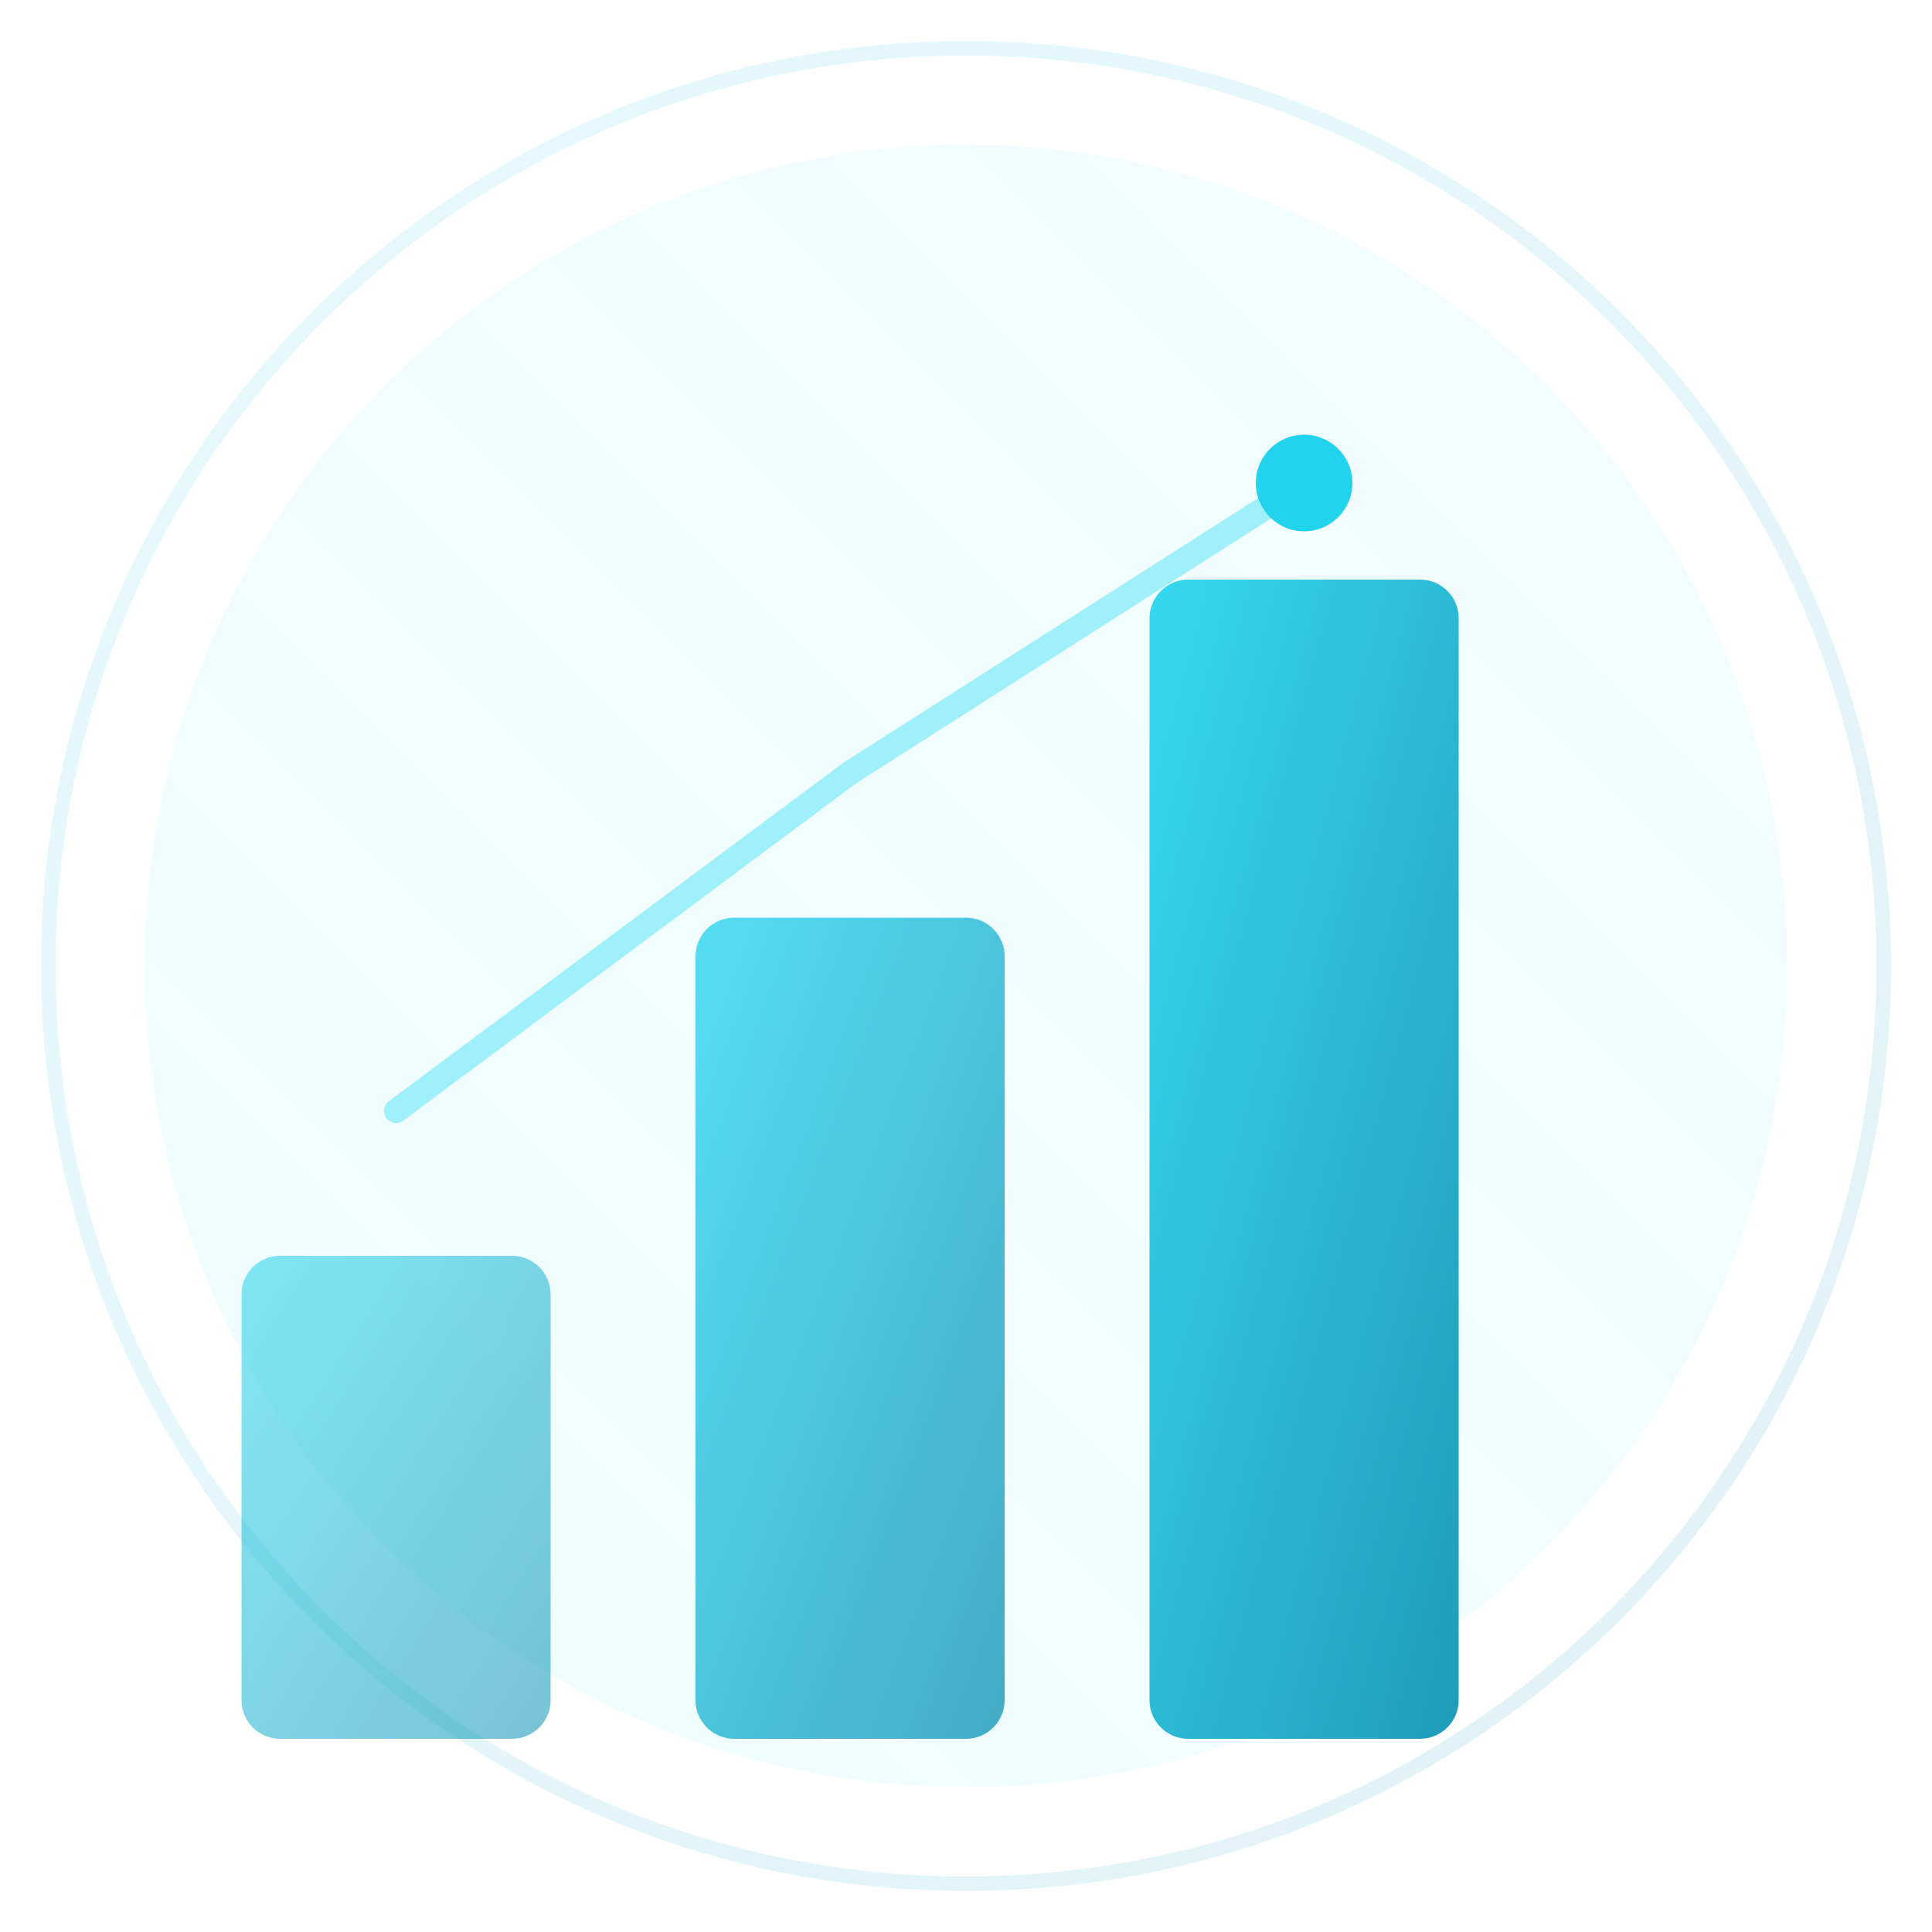
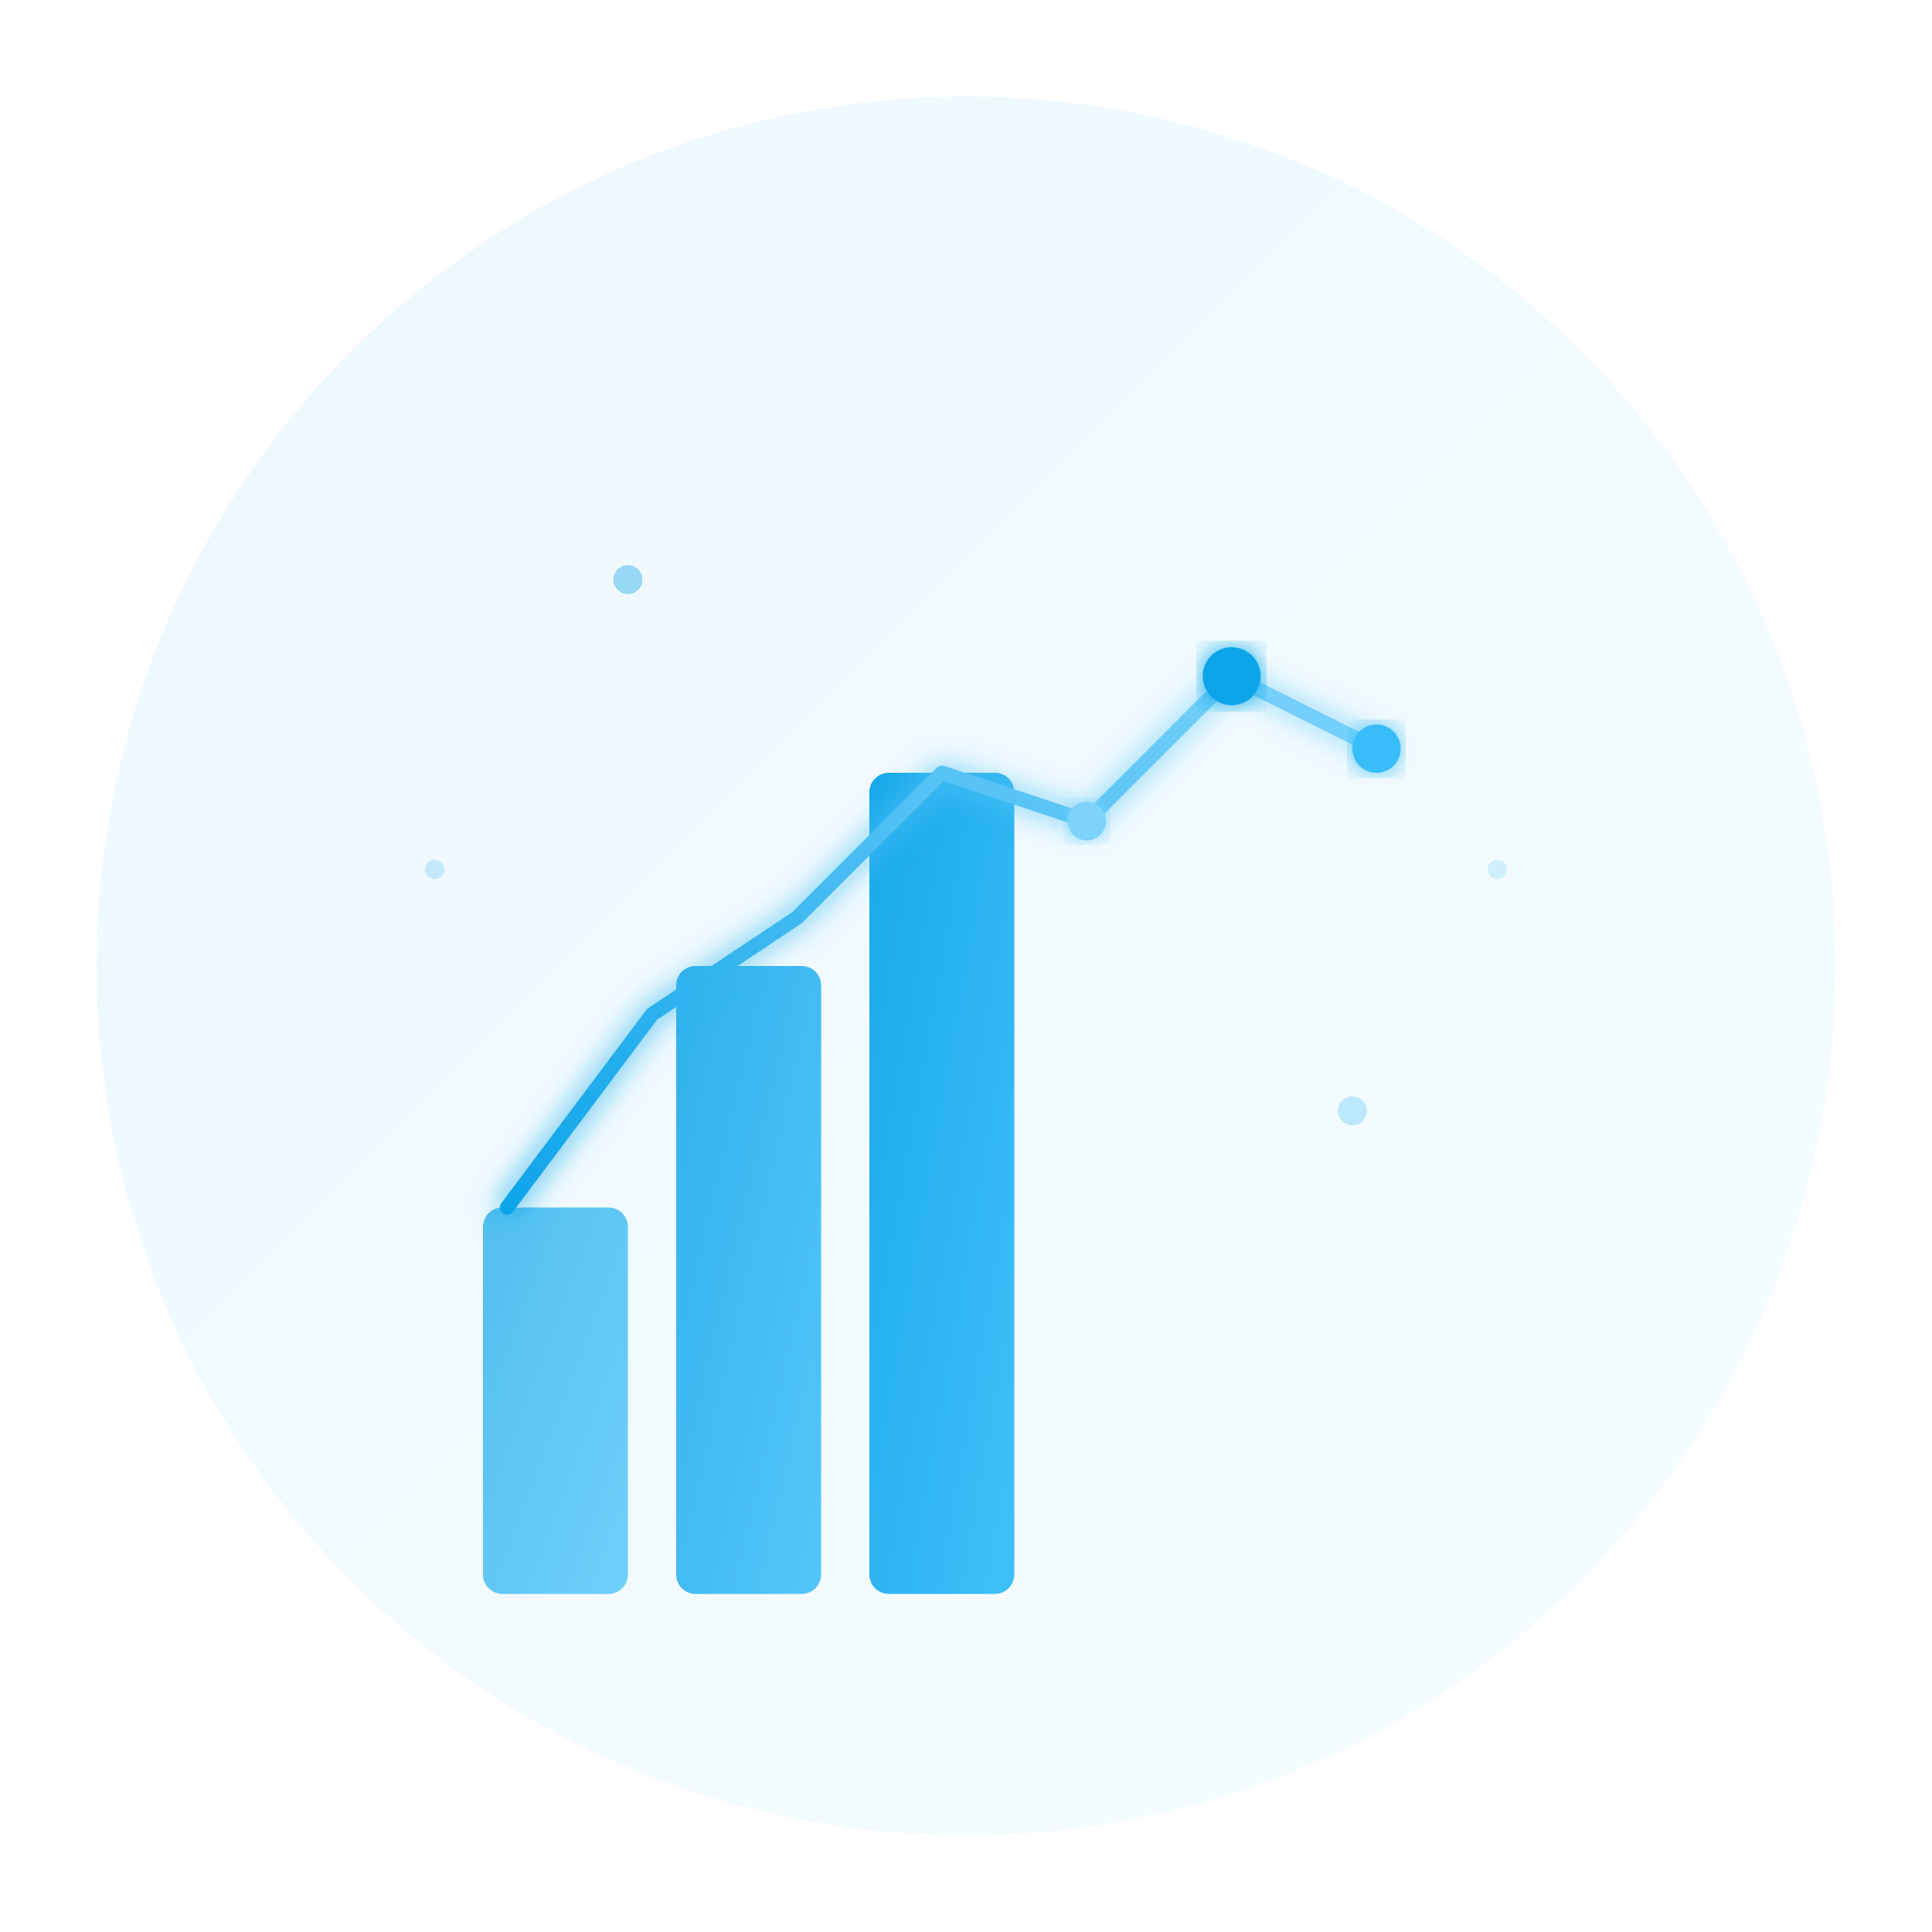
- <svg xmlns="http://www.w3.org/2000/svg" viewBox="0 0 200 200" width="200" height="200">
+ <svg xmlns="http://www.w3.org/2000/svg" viewBox="0 0 400 400" width="400" height="400">
  <defs>
-     <linearGradient id="g" x1="0%" y1="0%" x2="100%" y2="100%">
-       <stop offset="0%" stop-color="#22d3ee" />
-       <stop offset="100%" stop-color="#0891b2" />
+     <linearGradient id="bg" x1="0%" y1="0%" x2="100%" y2="100%">
+       <stop offset="0%" stop-color="#0ea5e9" stop-opacity="0.08" />
+       <stop offset="100%" stop-color="#38bdf8" stop-opacity="0.04" />
    </linearGradient>
-     <linearGradient id="g2" x1="0%" y1="100%" x2="100%" y2="0%">
-       <stop offset="0%" stop-color="#67e8f9" stop-opacity="0.1" />
-       <stop offset="100%" stop-color="#22d3ee" stop-opacity="0.05" />
+     <linearGradient id="grad1" x1="0%" y1="0%" x2="100%" y2="100%">
+       <stop offset="0%" stop-color="#0ea5e9" />
+       <stop offset="100%" stop-color="#38bdf8" />
    </linearGradient>
+     <linearGradient id="grad2" x1="100%" y1="0%" x2="0%" y2="100%">
+       <stop offset="0%" stop-color="#7dd3fc" />
+       <stop offset="100%" stop-color="#0ea5e9" />
+     </linearGradient>
+     <filter id="glow">
+       <feGaussianBlur stdDeviation="3" result="blur" />
+       <feMerge>
+         <feMergeNode in="blur" />
+         <feMergeNode in="SourceGraphic" />
+       </feMerge>
+     </filter>
  </defs>
-   <circle cx="100" cy="100" r="95" fill="none" stroke="url(#g)" stroke-width="1.5" opacity="0.12" />
-   <circle cx="100" cy="100" r="85" fill="url(#g2)" />
-   <rect x="25" y="130" width="32" height="50" rx="4" fill="url(#g)" opacity="0.55" />
-   <rect x="72" y="95" width="32" height="85" rx="4" fill="url(#g)" opacity="0.75" />
-   <rect x="119" y="60" width="32" height="120" rx="4" fill="url(#g)" opacity="0.9" />
-   <polyline points="41,115 88,80 135,50" fill="none" stroke="#67e8f9" stroke-width="2.5" stroke-linecap="round" stroke-linejoin="round" opacity="0.6" />
-   <circle cx="135" cy="50" r="5" fill="#22d3ee" />
-   <circle cx="20" cy="20" r="1.5" fill="rgba(255,255,255,0.06)" />
-   <circle cx="180" cy="20" r="1.5" fill="rgba(255,255,255,0.06)" />
-   <circle cx="20" cy="180" r="1.5" fill="rgba(255,255,255,0.06)" />
-   <circle cx="180" cy="180" r="1.5" fill="rgba(255,255,255,0.06)" />
+   <circle cx="200" cy="200" r="180" fill="url(#bg)" />
+   <rect x="100" y="250" width="30" height="80" rx="4" fill="url(#grad1)" opacity="0.7" />
+   <rect x="140" y="200" width="30" height="130" rx="4" fill="url(#grad1)" opacity="0.85" />
+   <rect x="180" y="160" width="30" height="170" rx="4" fill="url(#grad1)" opacity="0.95" />
+   <polyline points="105,250 135,210 165,190 195,160 225,170 255,140 285,155" fill="none" stroke="url(#grad2)" stroke-width="3" stroke-linecap="round" stroke-linejoin="round" filter="url(#glow)" />
+   <circle cx="255" cy="140" r="6" fill="#0ea5e9" filter="url(#glow)" />
+   <circle cx="285" cy="155" r="5" fill="#38bdf8" filter="url(#glow)" />
+   <circle cx="225" cy="170" r="4" fill="#7dd3fc" filter="url(#glow)" />
+   <circle cx="130" cy="120" r="3" fill="#0ea5e9" opacity="0.4" />
+   <circle cx="280" cy="230" r="3" fill="#38bdf8" opacity="0.3" />
+   <circle cx="310" cy="180" r="2" fill="#7dd3fc" opacity="0.3" />
+   <circle cx="90" cy="180" r="2" fill="#0ea5e9" opacity="0.2" />
</svg>
